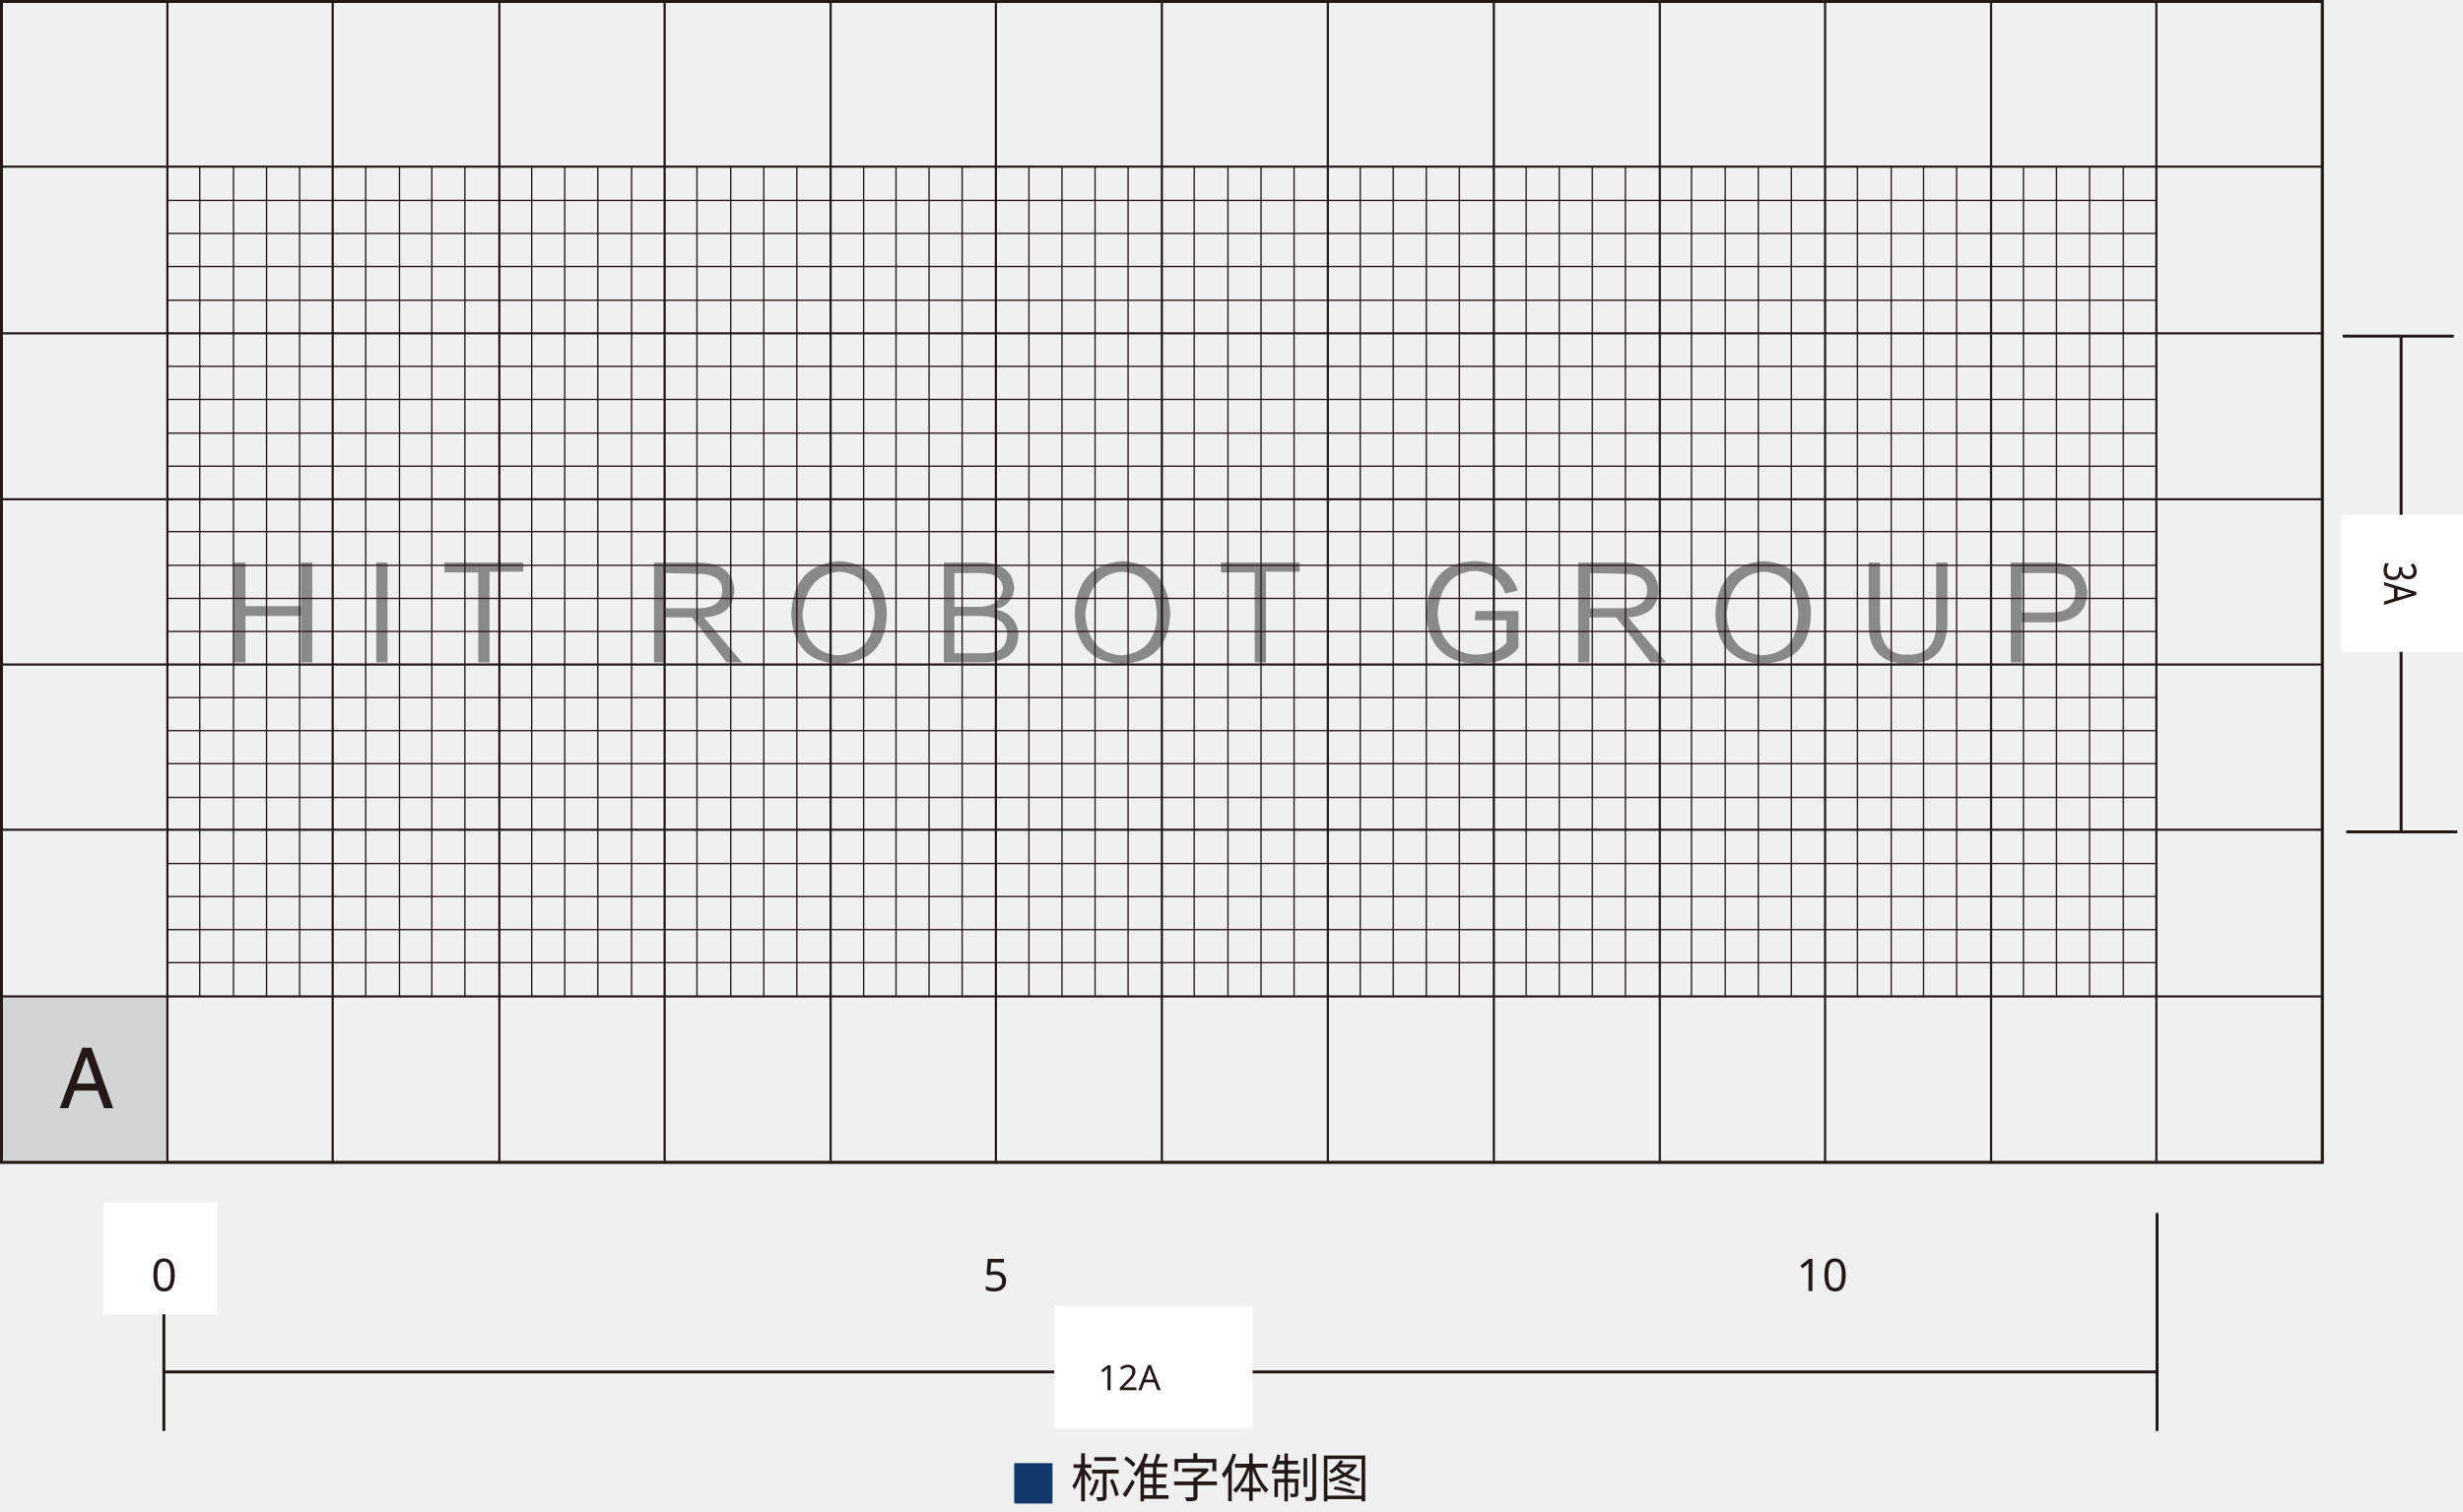
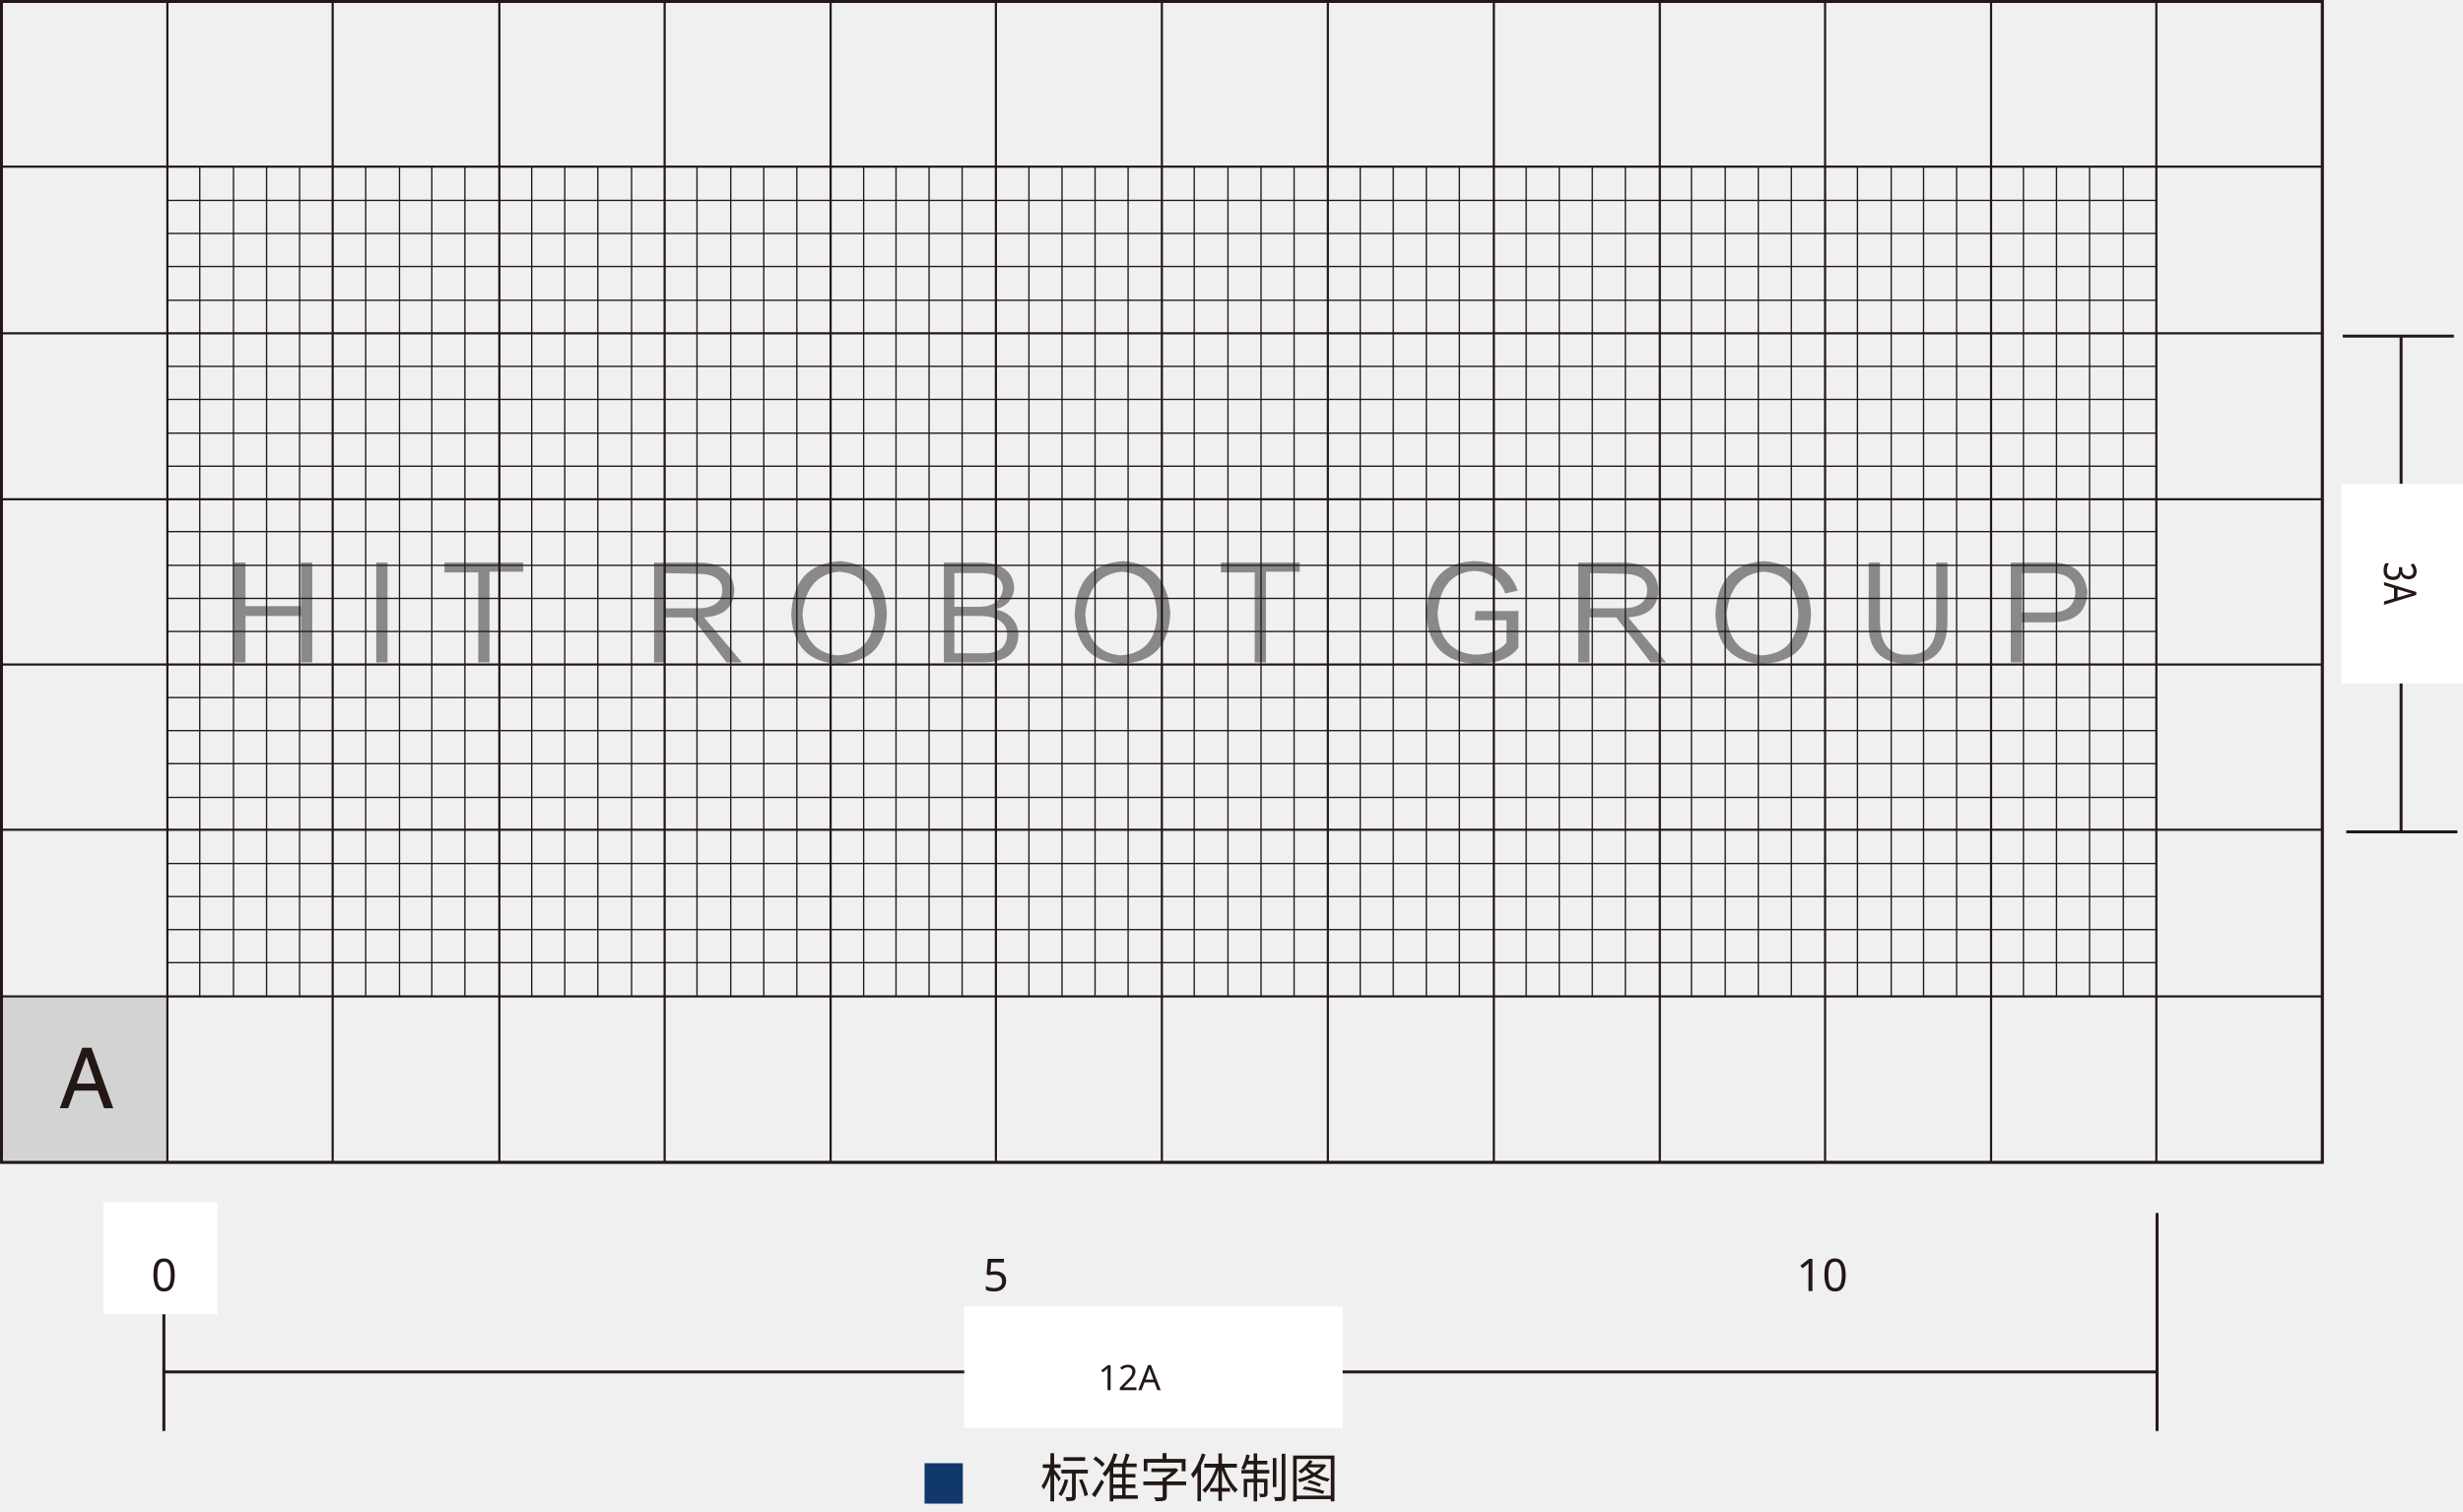
<svg xmlns="http://www.w3.org/2000/svg" version="1.1" id="图层_1" x="0px" y="0px" viewBox="0 0 350.2 215" style="enable-background:new 0 0 350.2 215;" xml:space="preserve">
  <style type="text/css">
	.st0{fill:#898989;}
	.st1{fill:#10386B;}
	.st2{font-family:'ArialMT';}
	.st3{font-size:7.52px;}
	.st4{fill:#231815;}
	.st5{font-family:'AdobeSongStd-Light-GBpc-EUC-H';}
	.st6{font-size:7.44px;}
	.st7{fill:none;stroke:#231815;stroke-width:0.42;stroke-miterlimit:3.86;}
	.st8{fill:#FFFFFF;}
	.st9{fill:#D3D3D4;}
	.st10{fill:none;stroke:#231815;stroke-width:0.44;}
	.st11{fill:none;stroke:#231815;stroke-width:0.31;stroke-miterlimit:3.86;}
	.st12{fill:none;stroke:#231815;stroke-width:0.19;}
	.st13{font-size:5px;}
	.st14{font-size:6.41px;}
</style>
  <g id="图层_2">
    <g id="图层_1-2">
      <path class="st0" d="M42.8,80h1.6v14.2h-1.6v-6.6h-7.9v6.6h-1.6V80h1.6v6.2h7.9V80z" />
      <path class="st0" d="M53.5,80h1.6v14.2h-1.6V80z" />
      <path class="st0" d="M74.4,80v1.3h-4.8v12.9H68V81.4h-4.8V80H74.4z" />
      <path class="st0" d="M105.5,94.2h-2.2l-4.9-6.4h-3.8v6.4H93V80h6.6c3,0.1,4.6,1.4,4.8,3.8c0,2.5-1.4,3.8-4.3,4L105.5,94.2z     M94.6,81.5v5h4.6c2.3,0,3.5-0.9,3.5-2.6c0-1.5-1.2-2.3-3.5-2.3L94.6,81.5z" />
      <path class="st0" d="M119.2,94.4c-4.3-0.2-6.5-2.6-6.7-7c0.2-4.8,2.5-7.3,6.9-7.6c4.2,0.3,6.5,2.8,6.7,7.4    C126,91.9,123.7,94.2,119.2,94.4z M119.3,81.3c-3.1,0.3-4.8,2.3-5.2,6c0.2,3.6,1.9,5.6,5,5.9c3.3-0.2,5.1-2.1,5.3-5.9    C124.1,83.5,122.4,81.5,119.3,81.3L119.3,81.3z" />
      <path class="st0" d="M140.1,94.2h-5.9V80h5.5c2.8,0.1,4.3,1.3,4.5,3.5c0,1.6-1.2,3-2.8,3.1v0.1c1.9,0.1,3.4,1.7,3.4,3.6    C144.7,92.8,143.1,94.1,140.1,94.2z M139.4,81.5h-3.7v4.8h3.7c1.9-0.1,3-0.9,3.2-2.6C142.5,82.2,141.4,81.5,139.4,81.5L139.4,81.5    z M139.6,87.6h-3.9v5.3h4.2c2.2,0,3.3-0.9,3.3-2.8C143.1,88.6,141.9,87.7,139.6,87.6L139.6,87.6z" />
      <path class="st0" d="M159.5,94.4c-4.3-0.2-6.5-2.6-6.7-7c0.2-4.8,2.5-7.3,6.9-7.6c4.2,0.3,6.4,2.8,6.7,7.4    C166.2,91.9,163.9,94.2,159.5,94.4z M159.5,81.3c-3.1,0.3-4.8,2.3-5.2,6c0.2,3.6,1.9,5.6,5,5.9c3.3-0.2,5.1-2.1,5.2-5.9    C164.3,83.5,162.6,81.5,159.5,81.3L159.5,81.3z" />
-       <path class="st0" d="M184.8,80v1.3h-4.8v12.9h-1.6V81.4h-4.8V80H184.8z" />
+       <path class="st0" d="M184.8,80v1.3H180v12.9h-1.6V81.4h-4.8V80H184.8z" />
      <path class="st0" d="M209.8,86.9h6.1v5.2c-1.2,1.6-3.2,2.3-6.1,2.3c-4.4-0.2-6.8-2.6-7-7.1c0.2-4.8,2.4-7.3,6.7-7.5    c3.2,0,5.3,1.4,6.3,4.2l-1.8,0.4c-0.6-2-2.5-3.3-4.6-3.2c-3,0.3-4.7,2.3-5,6c0.2,3.6,2,5.6,5.2,5.9c2.1,0,3.7-0.6,4.6-1.7v-3.2    h-4.5L209.8,86.9z" />
      <path class="st0" d="M236.9,94.2h-2.2l-4.9-6.4H226v6.4h-1.6V80h6.6c3,0.1,4.6,1.4,4.8,3.8c0,2.5-1.4,3.8-4.3,4L236.9,94.2z     M226.1,81.5v5h4.6c2.3,0,3.5-0.9,3.5-2.6c0-1.5-1.2-2.3-3.5-2.3L226.1,81.5z" />
      <path class="st0" d="M250.6,94.4c-4.3-0.2-6.5-2.6-6.7-7c0.2-4.8,2.5-7.3,6.9-7.6c4.2,0.3,6.5,2.8,6.7,7.4    C257.4,91.9,255.1,94.2,250.6,94.4z M250.7,81.3c-3.1,0.3-4.8,2.3-5.2,6c0.2,3.6,1.9,5.6,5,5.9c3.3-0.2,5.1-2.1,5.2-5.9    C255.5,83.5,253.8,81.5,250.7,81.3L250.7,81.3z" />
      <path class="st0" d="M276.9,80v8.3c0,4.1-1.8,6.1-5.7,6.1c-3.8,0-5.7-2.1-5.5-6.1V80h1.6v8.2c0,3.3,1.3,5,3.9,4.9    c2.8,0.1,4.2-1.5,4.1-4.9V80H276.9z" />
      <path class="st0" d="M291.9,88.5h-4.4v5.7h-1.6V80h6.1c2.9,0.1,4.5,1.5,4.8,4.2C296.7,87,295.1,88.4,291.9,88.5z M291.6,81.5h-4.1    v5.6h4.1c2.3,0,3.4-1,3.5-2.9C295,82.4,293.8,81.5,291.6,81.5L291.6,81.5z" />
-       <text transform="matrix(0.95 0 0 1 143.5498 212.8998)" class="st1 st2 st3">■ </text>
-       <text transform="matrix(0.95 0 0 1 152.2993 212.9115)" class="st4 st5 st6">标准字体制图</text>
+       <text transform="matrix(0.95 0 0 1 130.7998 212.9115)" class="st1 st2 st3">■ </text>
+       <text transform="matrix(0.95 0 0 1 147.9243 212.9115)" class="st4 st5 st6">标准字体制图</text>
      <line class="st7" x1="341.4" y1="47.8" x2="341.4" y2="118.4" />
      <line class="st7" x1="348.9" y1="47.8" x2="333.1" y2="47.8" />
      <line class="st7" x1="349.4" y1="118.3" x2="333.6" y2="118.3" />
-       <rect x="332.9" y="73.2" class="st8" width="17.3" height="19.5" />
+       <rect x="332.9" y="68.8" class="st8" width="17.3" height="28.4" />
      <line class="st7" x1="23.3" y1="195.1" x2="306.7" y2="195.1" />
      <line class="st7" x1="306.7" y1="203.5" x2="306.7" y2="172.5" />
      <line class="st7" x1="23.3" y1="203.5" x2="23.3" y2="172.5" />
      <rect x="14.7" y="171" class="st8" width="16.2" height="15.9" />
-       <rect x="149.9" y="185.8" class="st8" width="28.2" height="17.3" />
+       <rect x="137.1" y="185.8" class="st8" width="53.8" height="17.3" />
      <rect x="0.4" y="141.9" class="st9" width="23.3" height="23.1" />
-       <path class="st4" d="M10.6,155.1l-0.9,2.5H8.5l3.2-8.6h1.3l3.1,8.6h-1.3l-0.9-2.5H10.6z M13.6,154.1l-1.3-3.8l0,0l-1.4,3.8H13.6z" />
+       <path class="st4" d="M10.6,155.1l-0.9,2.5H8.5l3.2-8.6H13l3.1,8.6h-1.3l-0.9-2.5H10.6z M13.6,154.1l-1.3-3.8l0,0l-1.4,3.8H13.6z" />
      <rect x="0.2" y="0.2" class="st10" width="330" height="165.1" />
      <line class="st11" x1="0.2" y1="141.7" x2="330.2" y2="141.7" />
      <line class="st11" x1="0.2" y1="118" x2="330.2" y2="118" />
      <line class="st11" x1="0.2" y1="94.5" x2="330.2" y2="94.5" />
      <line class="st11" x1="0.2" y1="71" x2="330.2" y2="71" />
      <line class="st11" x1="0.2" y1="47.4" x2="330.2" y2="47.4" />
      <line class="st11" x1="0.2" y1="23.7" x2="330.2" y2="23.7" />
      <line class="st11" x1="306.6" y1="0.2" x2="306.6" y2="165.4" />
      <line class="st11" x1="283.1" y1="0.2" x2="283.1" y2="165.4" />
      <line class="st11" x1="259.5" y1="0.2" x2="259.5" y2="165.4" />
      <line class="st11" x1="236" y1="0.2" x2="236" y2="165.4" />
      <line class="st11" x1="212.4" y1="0.2" x2="212.4" y2="165.4" />
      <line class="st11" x1="188.8" y1="0.2" x2="188.8" y2="165.4" />
      <line class="st11" x1="165.2" y1="0.2" x2="165.2" y2="165.4" />
      <line class="st11" x1="141.6" y1="0.2" x2="141.6" y2="165.4" />
      <line class="st11" x1="118.1" y1="0.2" x2="118.1" y2="165.4" />
      <line class="st11" x1="94.5" y1="0.2" x2="94.5" y2="165.4" />
      <line class="st11" x1="71" y1="0.2" x2="71" y2="165.4" />
      <line class="st11" x1="47.3" y1="0.2" x2="47.3" y2="165.4" />
      <line class="st11" x1="23.8" y1="0.2" x2="23.8" y2="165.4" />
      <line class="st12" x1="23.7" y1="42.7" x2="306.5" y2="42.7" />
      <line class="st12" x1="23.7" y1="37.9" x2="306.5" y2="37.9" />
      <line class="st12" x1="23.7" y1="33.2" x2="306.5" y2="33.2" />
      <line class="st12" x1="23.7" y1="28.5" x2="306.5" y2="28.5" />
      <line class="st12" x1="301.9" y1="23.7" x2="301.9" y2="47.4" />
      <line class="st12" x1="297.1" y1="23.7" x2="297.1" y2="47.4" />
      <line class="st12" x1="292.4" y1="23.7" x2="292.4" y2="47.4" />
      <line class="st12" x1="287.7" y1="23.7" x2="287.7" y2="47.4" />
      <line class="st12" x1="278.2" y1="23.7" x2="278.2" y2="47.4" />
      <line class="st12" x1="273.5" y1="23.7" x2="273.5" y2="47.4" />
      <line class="st12" x1="268.9" y1="23.7" x2="268.9" y2="47.4" />
      <line class="st12" x1="264.1" y1="23.7" x2="264.1" y2="47.4" />
      <line class="st12" x1="254.7" y1="23.7" x2="254.7" y2="47.4" />
      <line class="st12" x1="250" y1="23.7" x2="250" y2="47.4" />
      <line class="st12" x1="245.3" y1="23.7" x2="245.3" y2="47.4" />
      <line class="st12" x1="240.5" y1="23.7" x2="240.5" y2="47.4" />
      <line class="st12" x1="231.1" y1="23.7" x2="231.1" y2="47.4" />
      <line class="st12" x1="226.4" y1="23.7" x2="226.4" y2="47.4" />
      <line class="st12" x1="221.7" y1="23.7" x2="221.7" y2="47.4" />
      <line class="st12" x1="217" y1="23.7" x2="217" y2="47.4" />
      <line class="st12" x1="207.5" y1="23.7" x2="207.5" y2="47.4" />
      <line class="st12" x1="202.8" y1="23.7" x2="202.8" y2="47.4" />
      <line class="st12" x1="198.1" y1="23.7" x2="198.1" y2="47.4" />
      <line class="st12" x1="193.4" y1="23.7" x2="193.4" y2="47.4" />
      <line class="st12" x1="184" y1="23.7" x2="184" y2="47.4" />
      <line class="st12" x1="179.3" y1="23.7" x2="179.3" y2="47.4" />
      <line class="st12" x1="174.6" y1="23.7" x2="174.6" y2="47.4" />
      <line class="st12" x1="169.8" y1="23.7" x2="169.8" y2="47.4" />
      <line class="st12" x1="160.4" y1="23.7" x2="160.4" y2="47.4" />
      <line class="st12" x1="155.7" y1="23.7" x2="155.7" y2="47.4" />
      <line class="st12" x1="151" y1="23.7" x2="151" y2="47.4" />
      <line class="st12" x1="146.3" y1="23.7" x2="146.3" y2="47.4" />
      <line class="st12" x1="136.8" y1="23.7" x2="136.8" y2="47.4" />
      <line class="st12" x1="132.1" y1="23.7" x2="132.1" y2="47.4" />
      <line class="st12" x1="127.4" y1="23.7" x2="127.4" y2="47.4" />
      <line class="st12" x1="122.8" y1="23.7" x2="122.8" y2="47.4" />
      <path class="st12" d="M118,47.4" />
      <path class="st12" d="M118,23.7" />
      <line class="st12" x1="113.3" y1="23.7" x2="113.3" y2="47.4" />
      <line class="st12" x1="108.6" y1="23.7" x2="108.6" y2="47.4" />
      <line class="st12" x1="103.9" y1="23.7" x2="103.9" y2="47.4" />
      <line class="st12" x1="99.1" y1="23.7" x2="99.1" y2="47.4" />
      <line class="st12" x1="89.8" y1="23.7" x2="89.8" y2="47.4" />
      <line class="st12" x1="85" y1="23.7" x2="85" y2="47.4" />
      <line class="st12" x1="80.3" y1="23.7" x2="80.3" y2="47.4" />
      <line class="st12" x1="75.6" y1="23.7" x2="75.6" y2="47.4" />
      <line class="st12" x1="66.1" y1="23.7" x2="66.1" y2="47.4" />
      <line class="st12" x1="61.4" y1="23.7" x2="61.4" y2="47.4" />
      <line class="st12" x1="56.8" y1="23.7" x2="56.8" y2="47.4" />
      <line class="st12" x1="52" y1="23.7" x2="52" y2="47.4" />
      <line class="st12" x1="42.6" y1="23.7" x2="42.6" y2="47.4" />
      <line class="st12" x1="37.9" y1="23.7" x2="37.9" y2="47.4" />
      <line class="st12" x1="33.2" y1="23.7" x2="33.2" y2="47.4" />
      <line class="st12" x1="28.4" y1="23.7" x2="28.4" y2="47.4" />
      <line class="st12" x1="23.7" y1="66.3" x2="306.5" y2="66.3" />
      <line class="st12" x1="23.7" y1="61.6" x2="306.5" y2="61.6" />
      <line class="st12" x1="23.7" y1="56.8" x2="306.5" y2="56.8" />
      <line class="st12" x1="23.7" y1="52.1" x2="306.5" y2="52.1" />
      <line class="st12" x1="301.9" y1="47.4" x2="301.9" y2="71" />
      <line class="st12" x1="297.1" y1="47.4" x2="297.1" y2="71" />
      <line class="st12" x1="292.4" y1="47.4" x2="292.4" y2="71" />
      <line class="st12" x1="287.7" y1="47.4" x2="287.7" y2="71" />
      <line class="st12" x1="278.2" y1="47.4" x2="278.2" y2="71" />
      <line class="st12" x1="273.5" y1="47.4" x2="273.5" y2="71" />
      <line class="st12" x1="268.9" y1="47.4" x2="268.9" y2="71" />
      <line class="st12" x1="264.1" y1="47.4" x2="264.1" y2="71" />
      <line class="st12" x1="254.7" y1="47.4" x2="254.7" y2="71" />
      <line class="st12" x1="250" y1="47.4" x2="250" y2="71" />
      <line class="st12" x1="245.3" y1="47.4" x2="245.3" y2="71" />
      <line class="st12" x1="240.5" y1="47.4" x2="240.5" y2="71" />
      <line class="st12" x1="231.1" y1="47.4" x2="231.1" y2="71" />
      <line class="st12" x1="226.4" y1="47.4" x2="226.4" y2="71" />
      <line class="st12" x1="221.7" y1="47.4" x2="221.7" y2="71" />
      <line class="st12" x1="217" y1="47.4" x2="217" y2="71" />
      <line class="st12" x1="207.5" y1="47.4" x2="207.5" y2="71" />
      <line class="st12" x1="202.8" y1="47.4" x2="202.8" y2="71" />
      <line class="st12" x1="198.1" y1="47.4" x2="198.1" y2="71" />
      <line class="st12" x1="193.4" y1="47.4" x2="193.4" y2="71" />
      <line class="st12" x1="184" y1="47.4" x2="184" y2="71" />
      <line class="st12" x1="179.3" y1="47.4" x2="179.3" y2="71" />
      <line class="st12" x1="174.6" y1="47.4" x2="174.6" y2="71" />
      <line class="st12" x1="169.8" y1="47.4" x2="169.8" y2="71" />
      <line class="st12" x1="160.4" y1="47.4" x2="160.4" y2="71" />
      <line class="st12" x1="155.7" y1="47.4" x2="155.7" y2="71" />
      <line class="st12" x1="151" y1="47.4" x2="151" y2="71" />
      <line class="st12" x1="146.3" y1="47.4" x2="146.3" y2="71" />
      <line class="st12" x1="136.8" y1="47.4" x2="136.8" y2="71" />
      <line class="st12" x1="132.1" y1="47.4" x2="132.1" y2="71" />
      <line class="st12" x1="127.4" y1="47.4" x2="127.4" y2="71" />
      <line class="st12" x1="122.8" y1="47.4" x2="122.8" y2="71" />
      <line class="st12" x1="113.3" y1="47.4" x2="113.3" y2="71" />
      <line class="st12" x1="108.6" y1="47.4" x2="108.6" y2="71" />
      <line class="st12" x1="103.9" y1="47.4" x2="103.9" y2="71" />
      <line class="st12" x1="99.1" y1="47.4" x2="99.1" y2="71" />
      <line class="st12" x1="89.8" y1="47.4" x2="89.8" y2="71" />
      <line class="st12" x1="85" y1="47.4" x2="85" y2="71" />
      <line class="st12" x1="80.3" y1="47.4" x2="80.3" y2="71" />
      <line class="st12" x1="75.6" y1="47.4" x2="75.6" y2="71" />
      <line class="st12" x1="66.1" y1="47.4" x2="66.1" y2="71" />
      <line class="st12" x1="61.4" y1="47.4" x2="61.4" y2="71" />
      <line class="st12" x1="56.8" y1="47.4" x2="56.8" y2="71" />
      <line class="st12" x1="52" y1="47.4" x2="52" y2="71" />
      <line class="st12" x1="42.6" y1="47.4" x2="42.6" y2="71" />
      <line class="st12" x1="37.9" y1="47.4" x2="37.9" y2="71" />
      <line class="st12" x1="33.2" y1="47.4" x2="33.2" y2="71" />
      <line class="st12" x1="28.4" y1="47.4" x2="28.4" y2="71" />
      <line class="st12" x1="23.7" y1="89.8" x2="306.5" y2="89.8" />
      <line class="st12" x1="23.7" y1="85.1" x2="306.5" y2="85.1" />
      <line class="st12" x1="23.7" y1="80.4" x2="306.5" y2="80.4" />
      <line class="st12" x1="23.7" y1="75.6" x2="306.5" y2="75.6" />
      <line class="st12" x1="301.9" y1="70.9" x2="301.9" y2="94.6" />
      <line class="st12" x1="297.1" y1="70.9" x2="297.1" y2="94.6" />
      <line class="st12" x1="292.4" y1="70.9" x2="292.4" y2="94.6" />
      <line class="st12" x1="287.7" y1="70.9" x2="287.7" y2="94.6" />
      <line class="st12" x1="278.2" y1="70.9" x2="278.2" y2="94.6" />
      <line class="st12" x1="273.5" y1="70.9" x2="273.5" y2="94.6" />
      <line class="st12" x1="268.9" y1="70.9" x2="268.9" y2="94.6" />
      <line class="st12" x1="264.1" y1="70.9" x2="264.1" y2="94.6" />
      <line class="st12" x1="254.7" y1="70.9" x2="254.7" y2="94.6" />
      <line class="st12" x1="250" y1="70.9" x2="250" y2="94.6" />
      <line class="st12" x1="245.3" y1="70.9" x2="245.3" y2="94.6" />
      <line class="st12" x1="240.5" y1="70.9" x2="240.5" y2="94.6" />
      <line class="st12" x1="231.1" y1="70.9" x2="231.1" y2="94.6" />
      <line class="st12" x1="226.4" y1="70.9" x2="226.4" y2="94.6" />
      <line class="st12" x1="221.7" y1="70.9" x2="221.7" y2="94.6" />
      <line class="st12" x1="217" y1="70.9" x2="217" y2="94.6" />
      <line class="st12" x1="207.5" y1="70.9" x2="207.5" y2="94.6" />
      <line class="st12" x1="202.8" y1="70.9" x2="202.8" y2="94.6" />
      <line class="st12" x1="198.1" y1="70.9" x2="198.1" y2="94.6" />
      <line class="st12" x1="193.4" y1="70.9" x2="193.4" y2="94.6" />
      <line class="st12" x1="184" y1="70.9" x2="184" y2="94.6" />
      <line class="st12" x1="179.3" y1="70.9" x2="179.3" y2="94.6" />
      <line class="st12" x1="174.6" y1="70.9" x2="174.6" y2="94.6" />
      <line class="st12" x1="169.8" y1="70.9" x2="169.8" y2="94.6" />
      <line class="st12" x1="160.4" y1="70.9" x2="160.4" y2="94.6" />
      <line class="st12" x1="155.7" y1="70.9" x2="155.7" y2="94.6" />
      <line class="st12" x1="151" y1="70.9" x2="151" y2="94.6" />
      <line class="st12" x1="146.3" y1="70.9" x2="146.3" y2="94.6" />
      <line class="st12" x1="136.8" y1="70.9" x2="136.8" y2="94.6" />
      <line class="st12" x1="132.1" y1="70.9" x2="132.1" y2="94.6" />
      <line class="st12" x1="127.4" y1="70.9" x2="127.4" y2="94.6" />
      <line class="st12" x1="122.8" y1="70.9" x2="122.8" y2="94.6" />
      <line class="st12" x1="113.3" y1="70.9" x2="113.3" y2="94.6" />
      <line class="st12" x1="108.6" y1="70.9" x2="108.6" y2="94.6" />
      <line class="st12" x1="103.9" y1="70.9" x2="103.9" y2="94.6" />
      <line class="st12" x1="99.1" y1="70.9" x2="99.1" y2="94.6" />
      <line class="st12" x1="89.8" y1="70.9" x2="89.8" y2="94.6" />
      <line class="st12" x1="85" y1="70.9" x2="85" y2="94.6" />
      <line class="st12" x1="80.3" y1="70.9" x2="80.3" y2="94.6" />
      <line class="st12" x1="75.6" y1="70.9" x2="75.6" y2="94.6" />
      <line class="st12" x1="66.1" y1="70.9" x2="66.1" y2="94.6" />
      <line class="st12" x1="61.4" y1="70.9" x2="61.4" y2="94.6" />
      <line class="st12" x1="56.8" y1="70.9" x2="56.8" y2="94.6" />
      <line class="st12" x1="52" y1="70.9" x2="52" y2="94.6" />
      <line class="st12" x1="42.6" y1="70.9" x2="42.6" y2="94.6" />
      <line class="st12" x1="37.9" y1="70.9" x2="37.9" y2="94.6" />
      <line class="st12" x1="33.2" y1="70.9" x2="33.2" y2="94.6" />
      <line class="st12" x1="28.4" y1="70.9" x2="28.4" y2="94.6" />
      <line class="st12" x1="23.7" y1="113.4" x2="306.5" y2="113.4" />
      <line class="st12" x1="23.7" y1="108.6" x2="306.5" y2="108.6" />
      <line class="st12" x1="23.7" y1="103.9" x2="306.5" y2="103.9" />
      <line class="st12" x1="23.7" y1="99.2" x2="306.5" y2="99.2" />
      <line class="st12" x1="301.9" y1="94.4" x2="301.9" y2="118.1" />
      <line class="st12" x1="297.1" y1="94.4" x2="297.1" y2="118.1" />
      <line class="st12" x1="292.4" y1="94.4" x2="292.4" y2="118.1" />
      <line class="st12" x1="287.7" y1="94.4" x2="287.7" y2="118.1" />
      <line class="st12" x1="278.2" y1="94.4" x2="278.2" y2="118.1" />
      <line class="st12" x1="273.5" y1="94.4" x2="273.5" y2="118.1" />
      <line class="st12" x1="268.9" y1="94.4" x2="268.9" y2="118.1" />
      <line class="st12" x1="264.1" y1="94.4" x2="264.1" y2="118.1" />
      <line class="st12" x1="254.7" y1="94.4" x2="254.7" y2="118.1" />
      <line class="st12" x1="250" y1="94.4" x2="250" y2="118.1" />
      <line class="st12" x1="245.3" y1="94.4" x2="245.3" y2="118.1" />
      <line class="st12" x1="240.5" y1="94.4" x2="240.5" y2="118.1" />
      <line class="st12" x1="231.1" y1="94.4" x2="231.1" y2="118.1" />
      <line class="st12" x1="226.4" y1="94.4" x2="226.4" y2="118.1" />
      <line class="st12" x1="221.7" y1="94.4" x2="221.7" y2="118.1" />
      <line class="st12" x1="217" y1="94.4" x2="217" y2="118.1" />
      <line class="st12" x1="207.5" y1="94.4" x2="207.5" y2="118.1" />
      <line class="st12" x1="202.8" y1="94.4" x2="202.8" y2="118.1" />
      <line class="st12" x1="198.1" y1="94.4" x2="198.1" y2="118.1" />
      <line class="st12" x1="193.4" y1="94.4" x2="193.4" y2="118.1" />
      <line class="st12" x1="184" y1="94.4" x2="184" y2="118.1" />
      <line class="st12" x1="179.3" y1="94.4" x2="179.3" y2="118.1" />
      <line class="st12" x1="174.6" y1="94.4" x2="174.6" y2="118.1" />
      <line class="st12" x1="169.8" y1="94.4" x2="169.8" y2="118.1" />
      <line class="st12" x1="160.4" y1="94.4" x2="160.4" y2="118.1" />
      <line class="st12" x1="155.7" y1="94.4" x2="155.7" y2="118.1" />
      <line class="st12" x1="151" y1="94.4" x2="151" y2="118.1" />
      <line class="st12" x1="146.3" y1="94.4" x2="146.3" y2="118.1" />
      <line class="st12" x1="136.8" y1="94.4" x2="136.8" y2="118.1" />
      <line class="st12" x1="132.1" y1="94.4" x2="132.1" y2="118.1" />
      <line class="st12" x1="127.4" y1="94.4" x2="127.4" y2="118.1" />
      <line class="st12" x1="122.8" y1="94.4" x2="122.8" y2="118.1" />
      <line class="st12" x1="113.3" y1="94.4" x2="113.3" y2="118.1" />
      <line class="st12" x1="108.6" y1="94.4" x2="108.6" y2="118.1" />
      <line class="st12" x1="103.9" y1="94.4" x2="103.9" y2="118.1" />
      <line class="st12" x1="99.1" y1="94.4" x2="99.1" y2="118.1" />
      <line class="st12" x1="89.8" y1="94.4" x2="89.8" y2="118.1" />
      <line class="st12" x1="85" y1="94.4" x2="85" y2="118.1" />
      <line class="st12" x1="80.3" y1="94.4" x2="80.3" y2="118.1" />
      <line class="st12" x1="75.6" y1="94.4" x2="75.6" y2="118.1" />
      <line class="st12" x1="66.1" y1="94.4" x2="66.1" y2="118.1" />
      <line class="st12" x1="61.4" y1="94.4" x2="61.4" y2="118.1" />
      <line class="st12" x1="56.8" y1="94.4" x2="56.8" y2="118.1" />
      <line class="st12" x1="52" y1="94.4" x2="52" y2="118.1" />
      <line class="st12" x1="42.6" y1="94.4" x2="42.6" y2="118.1" />
      <line class="st12" x1="37.9" y1="94.4" x2="37.9" y2="118.1" />
      <line class="st12" x1="33.2" y1="94.4" x2="33.2" y2="118.1" />
      <line class="st12" x1="28.4" y1="94.4" x2="28.4" y2="118.1" />
      <line class="st12" x1="23.7" y1="136.9" x2="306.5" y2="136.9" />
      <line class="st12" x1="23.7" y1="132.2" x2="306.5" y2="132.2" />
      <line class="st12" x1="23.7" y1="127.5" x2="306.5" y2="127.5" />
      <line class="st12" x1="23.7" y1="122.8" x2="306.5" y2="122.8" />
      <line class="st12" x1="301.9" y1="118" x2="301.9" y2="141.7" />
      <line class="st12" x1="297.1" y1="118" x2="297.1" y2="141.7" />
      <line class="st12" x1="292.4" y1="118" x2="292.4" y2="141.7" />
      <line class="st12" x1="287.7" y1="118" x2="287.7" y2="141.7" />
      <line class="st12" x1="278.2" y1="118" x2="278.2" y2="141.7" />
      <line class="st12" x1="273.5" y1="118" x2="273.5" y2="141.7" />
      <line class="st12" x1="268.9" y1="118" x2="268.9" y2="141.7" />
      <line class="st12" x1="264.1" y1="118" x2="264.1" y2="141.7" />
      <line class="st12" x1="254.7" y1="118" x2="254.7" y2="141.7" />
      <line class="st12" x1="250" y1="118" x2="250" y2="141.7" />
      <line class="st12" x1="245.3" y1="118" x2="245.3" y2="141.7" />
      <line class="st12" x1="240.5" y1="118" x2="240.5" y2="141.7" />
      <line class="st12" x1="231.1" y1="118" x2="231.1" y2="141.7" />
      <line class="st12" x1="226.4" y1="118" x2="226.4" y2="141.7" />
      <line class="st12" x1="221.7" y1="118" x2="221.7" y2="141.7" />
      <line class="st12" x1="217" y1="118" x2="217" y2="141.7" />
      <line class="st12" x1="207.5" y1="118" x2="207.5" y2="141.7" />
      <line class="st12" x1="202.8" y1="118" x2="202.8" y2="141.7" />
      <line class="st12" x1="198.1" y1="118" x2="198.1" y2="141.7" />
      <line class="st12" x1="193.4" y1="118" x2="193.4" y2="141.7" />
      <line class="st12" x1="184" y1="118" x2="184" y2="141.7" />
      <line class="st12" x1="179.3" y1="118" x2="179.3" y2="141.7" />
      <line class="st12" x1="174.6" y1="118" x2="174.6" y2="141.7" />
      <line class="st12" x1="169.8" y1="118" x2="169.8" y2="141.7" />
      <line class="st12" x1="160.4" y1="118" x2="160.4" y2="141.7" />
      <line class="st12" x1="155.7" y1="118" x2="155.7" y2="141.7" />
      <line class="st12" x1="151" y1="118" x2="151" y2="141.7" />
      <line class="st12" x1="146.3" y1="118" x2="146.3" y2="141.7" />
      <line class="st12" x1="136.8" y1="118" x2="136.8" y2="141.7" />
      <line class="st12" x1="132.1" y1="118" x2="132.1" y2="141.7" />
      <line class="st12" x1="127.4" y1="118" x2="127.4" y2="141.7" />
      <line class="st12" x1="122.8" y1="118" x2="122.8" y2="141.7" />
      <line class="st12" x1="113.3" y1="118" x2="113.3" y2="141.7" />
      <line class="st12" x1="108.6" y1="118" x2="108.6" y2="141.7" />
      <line class="st12" x1="103.9" y1="118" x2="103.9" y2="141.7" />
      <line class="st12" x1="99.1" y1="118" x2="99.1" y2="141.7" />
      <line class="st12" x1="89.8" y1="118" x2="89.8" y2="141.7" />
      <line class="st12" x1="85" y1="118" x2="85" y2="141.7" />
      <line class="st12" x1="80.3" y1="118" x2="80.3" y2="141.7" />
      <line class="st12" x1="75.6" y1="118" x2="75.6" y2="141.7" />
      <line class="st12" x1="66.1" y1="118" x2="66.1" y2="141.7" />
      <line class="st12" x1="61.4" y1="118" x2="61.4" y2="141.7" />
      <line class="st12" x1="56.8" y1="118" x2="56.8" y2="141.7" />
      <line class="st12" x1="52" y1="118" x2="52" y2="141.7" />
      <line class="st12" x1="42.6" y1="118" x2="42.6" y2="141.7" />
      <line class="st12" x1="37.9" y1="118" x2="37.9" y2="141.7" />
      <line class="st12" x1="33.2" y1="118" x2="33.2" y2="141.7" />
      <line class="st12" x1="28.4" y1="118" x2="28.4" y2="141.7" />
      <text transform="matrix(1 0 0 1 156.13 197.7)" class="st4 st2 st13">12A</text>
      <text transform="matrix(1 0 0 1 21.5 183.6)" class="st4 st2 st14">0</text>
      <text transform="matrix(1 0 0 1 139.76 183.6)" class="st4 st2 st14">5</text>
      <text transform="matrix(1 0 0 1 255.42 183.6)" class="st4 st2 st14">10</text>
      <text transform="matrix(4.837355e-17 0.79 -1 6.123234e-17 338.9707 79.8802)" class="st4 st2 st14">3A</text>
    </g>
  </g>
</svg>
